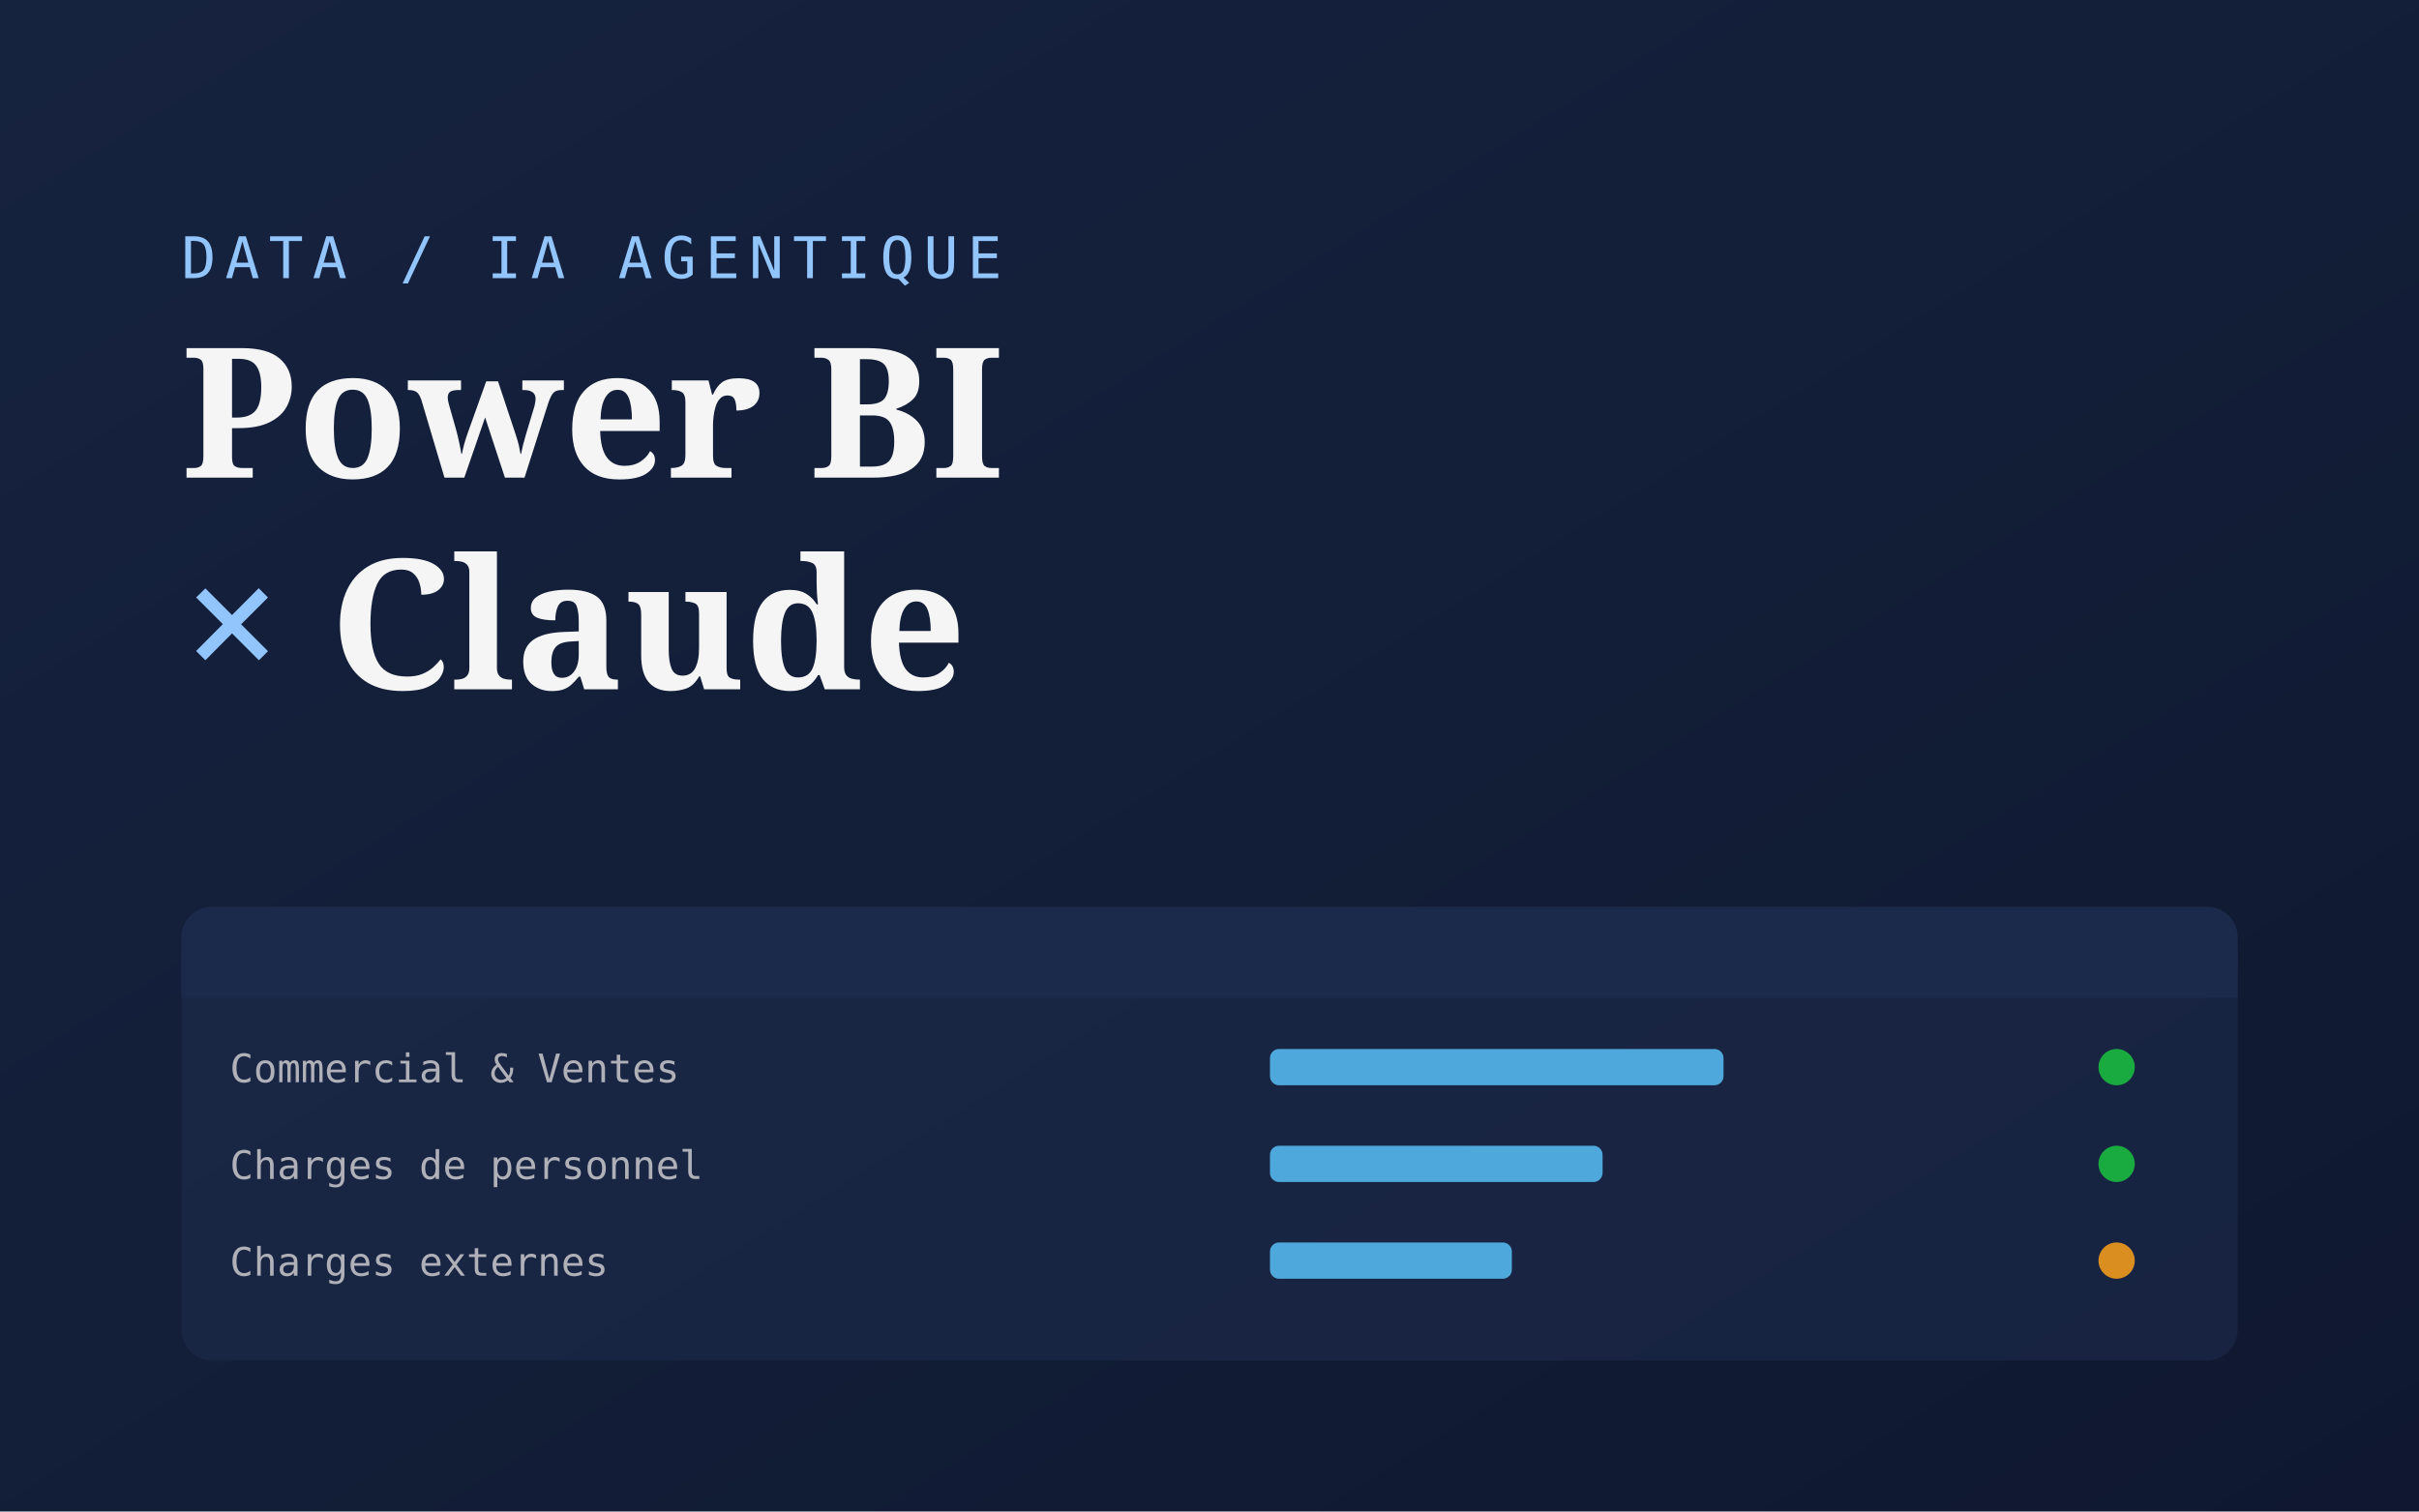
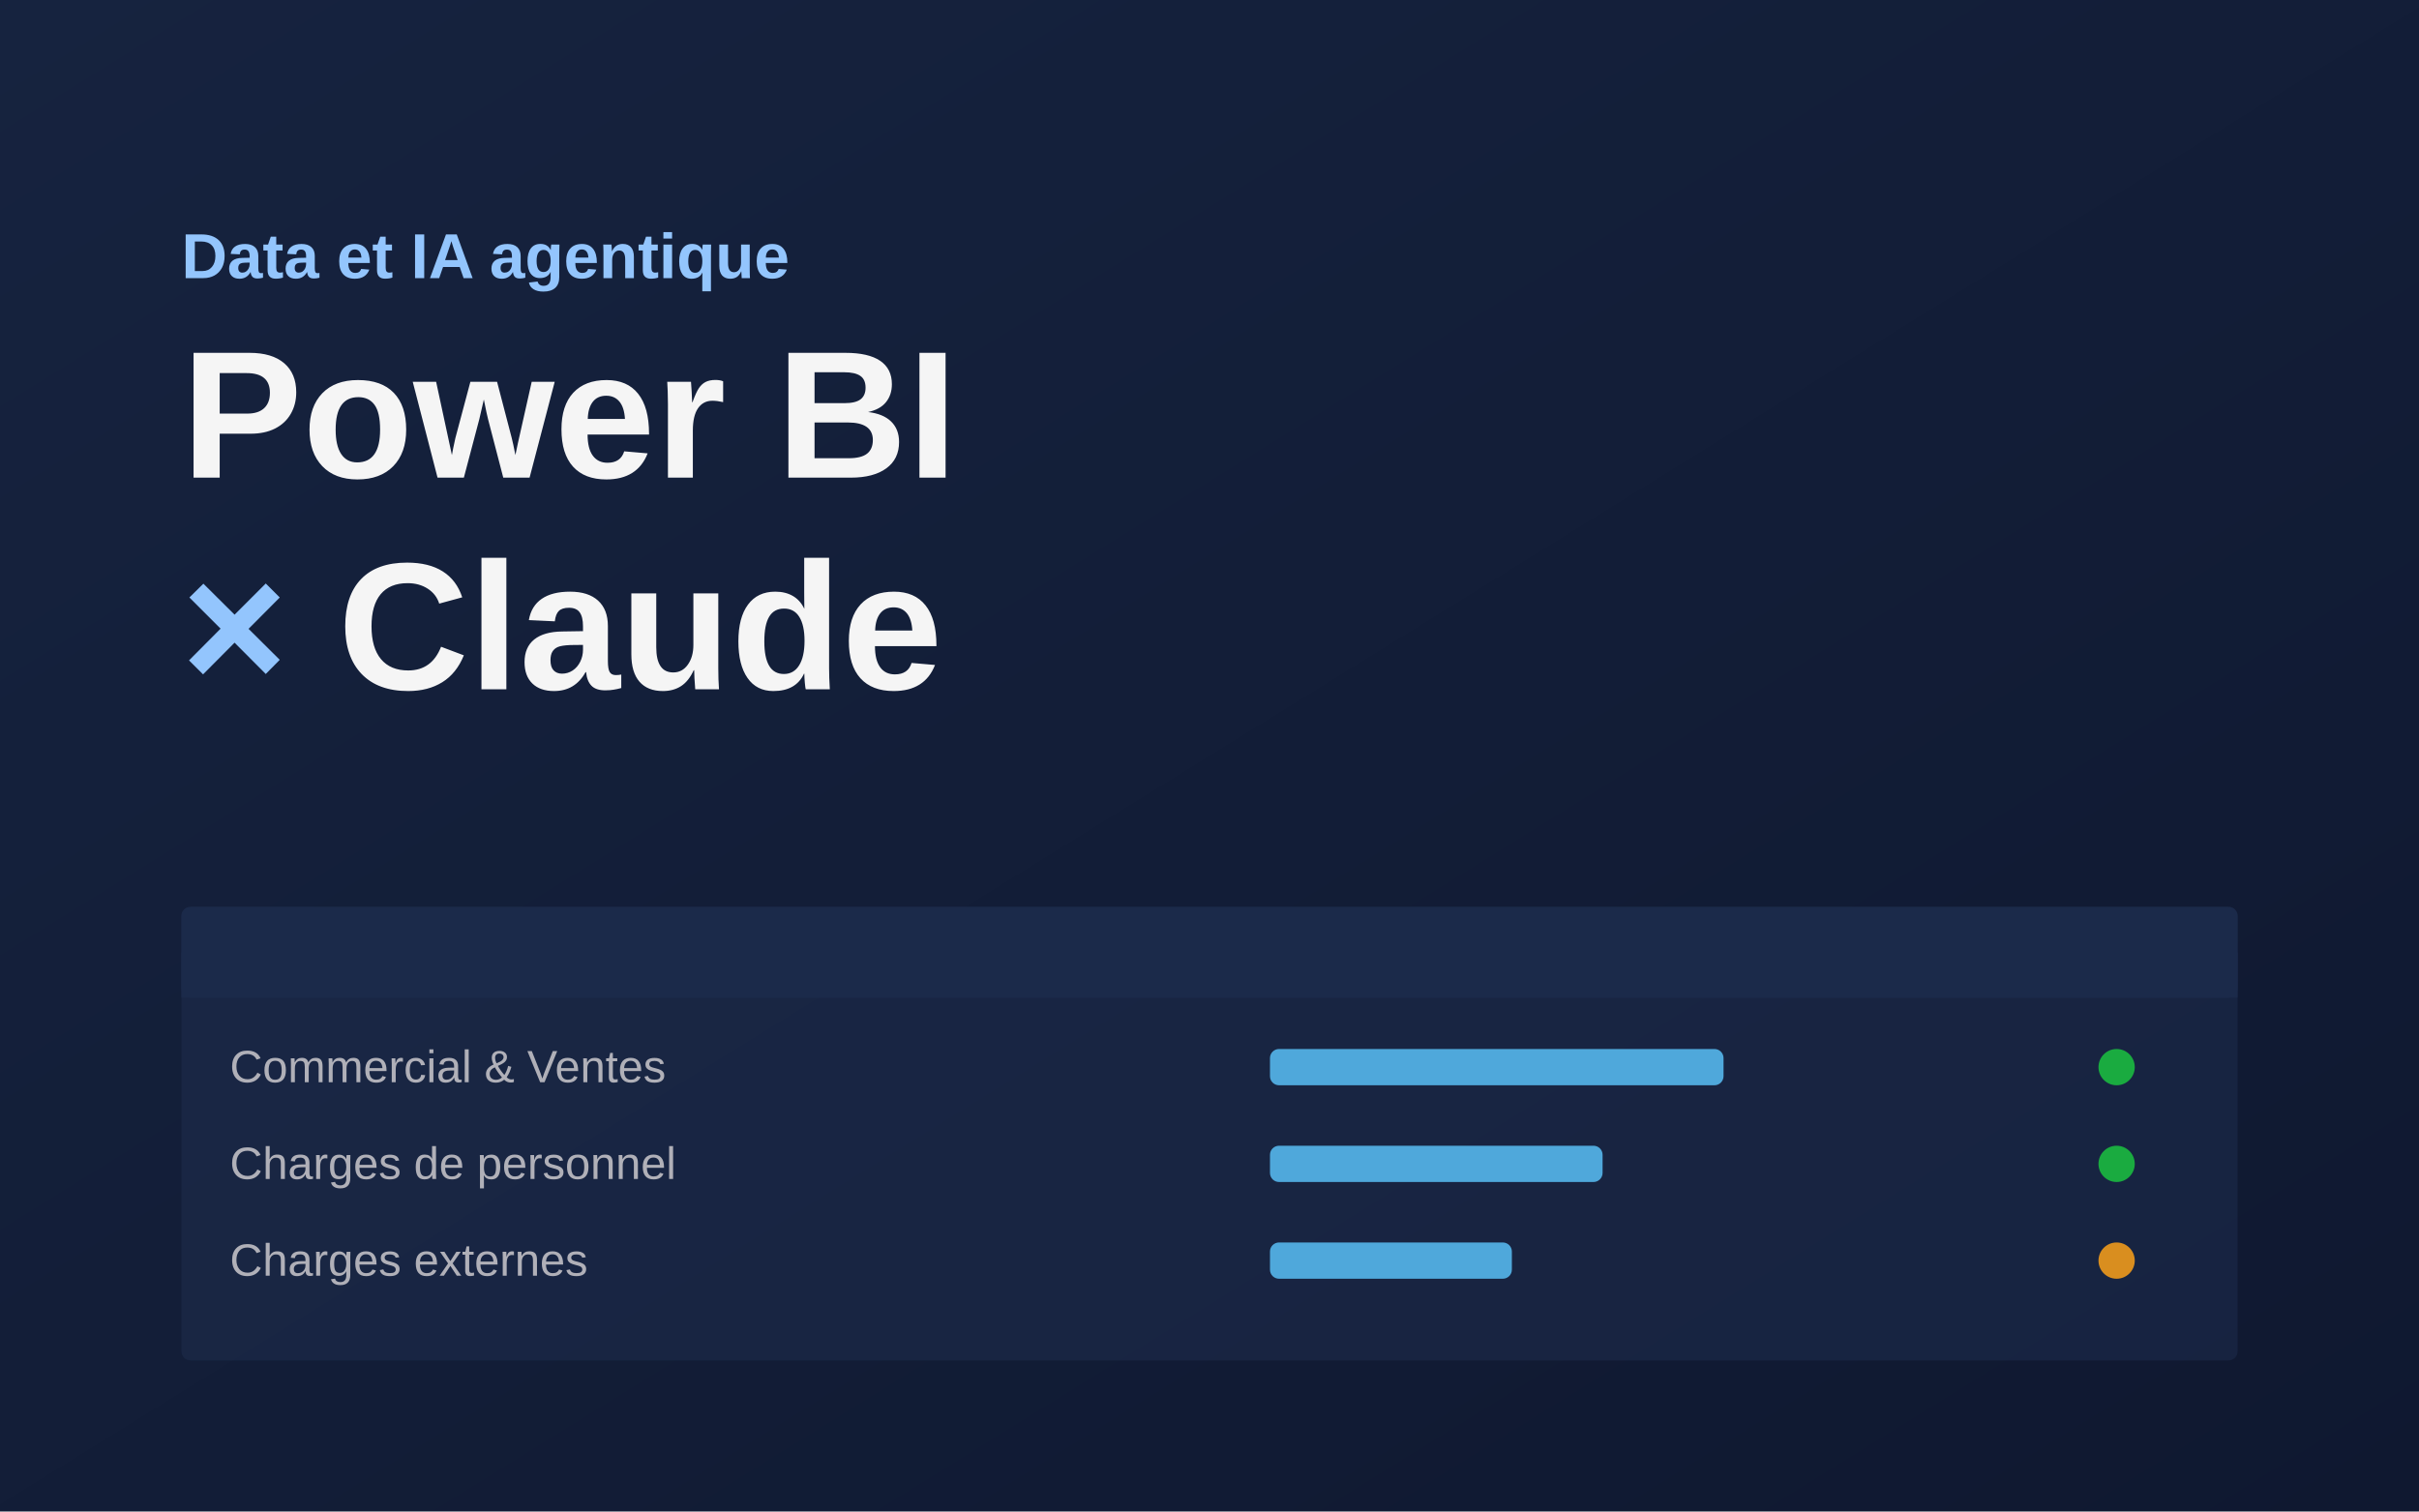
<svg xmlns="http://www.w3.org/2000/svg" viewBox="0 0 800 500" width="800" height="500" role="img" aria-label="Power BI x Claude">
  <defs>
    <linearGradient id="bg" x1="0" y1="0" x2="1" y2="1">
      <stop offset="0" stop-color="#16233f" />
      <stop offset="1" stop-color="#0f1830" />
    </linearGradient>
  </defs>
  <rect width="800" height="500" fill="url(#bg)" />
-   <text x="60" y="92" font-family="'JetBrains Mono', monospace" font-size="19" letter-spacing="3" fill="#93C5FD">DATA / IA AGENTIQUE</text>
-   <text x="60" y="158" font-family="Georgia, 'Fraunces', serif" font-size="60" font-weight="600" fill="#F5F5F5">Power BI</text>
-   <text x="60" y="228" font-family="Georgia, 'Fraunces', serif" font-size="60" font-weight="600" fill="#F5F5F5">
+   <text x="60" y="92" font-family="Archivo, 'Arial Narrow', Arial, sans-serif" font-size="21" font-weight="600" fill="#93C5FD">Data et IA agentique</text>
+   <text x="60" y="158" font-family="Archivo, 'Arial Narrow', Arial, sans-serif" font-size="60" font-weight="700" fill="#F5F5F5">Power BI</text>
+   <text x="60" y="228" font-family="Archivo, 'Arial Narrow', Arial, sans-serif" font-size="60" font-weight="700" fill="#F5F5F5">
    <tspan fill="#93C5FD">×</tspan> Claude
  </text>
  <g transform="translate(60,300)">
-     <rect x="0" y="0" width="680" height="150" rx="10" fill="#1d2c4d" opacity="0.55" />
-     <rect x="0" y="0" width="680" height="30" rx="10" fill="#1B2A4A" />
+     <rect x="0" y="0" width="680" height="150" rx="3" fill="#1d2c4d" opacity="0.55" />
+     <rect x="0" y="0" width="680" height="30" rx="3" fill="#1B2A4A" />
    <rect x="0" y="15" width="680" height="15" fill="#1B2A4A" />
-     <g font-family="'JetBrains Mono', monospace" font-size="13" fill="#B0B0B8">
+     <g font-family="'Source Sans 3', Arial, sans-serif" font-size="15" fill="#B0B0B8">
      <text x="16" y="58">Commercial &amp; Ventes</text>
      <rect x="360" y="47" width="150" height="12" rx="3" fill="#4fa8db" />
      <circle cx="640" cy="53" r="6" fill="#1AAB40" />
      <text x="16" y="90">Charges de personnel</text>
      <rect x="360" y="79" width="110" height="12" rx="3" fill="#4fa8db" />
      <circle cx="640" cy="85" r="6" fill="#1AAB40" />
      <text x="16" y="122">Charges externes</text>
      <rect x="360" y="111" width="80" height="12" rx="3" fill="#4fa8db" />
      <circle cx="640" cy="117" r="6" fill="#D98E1F" />
    </g>
  </g>
</svg>
